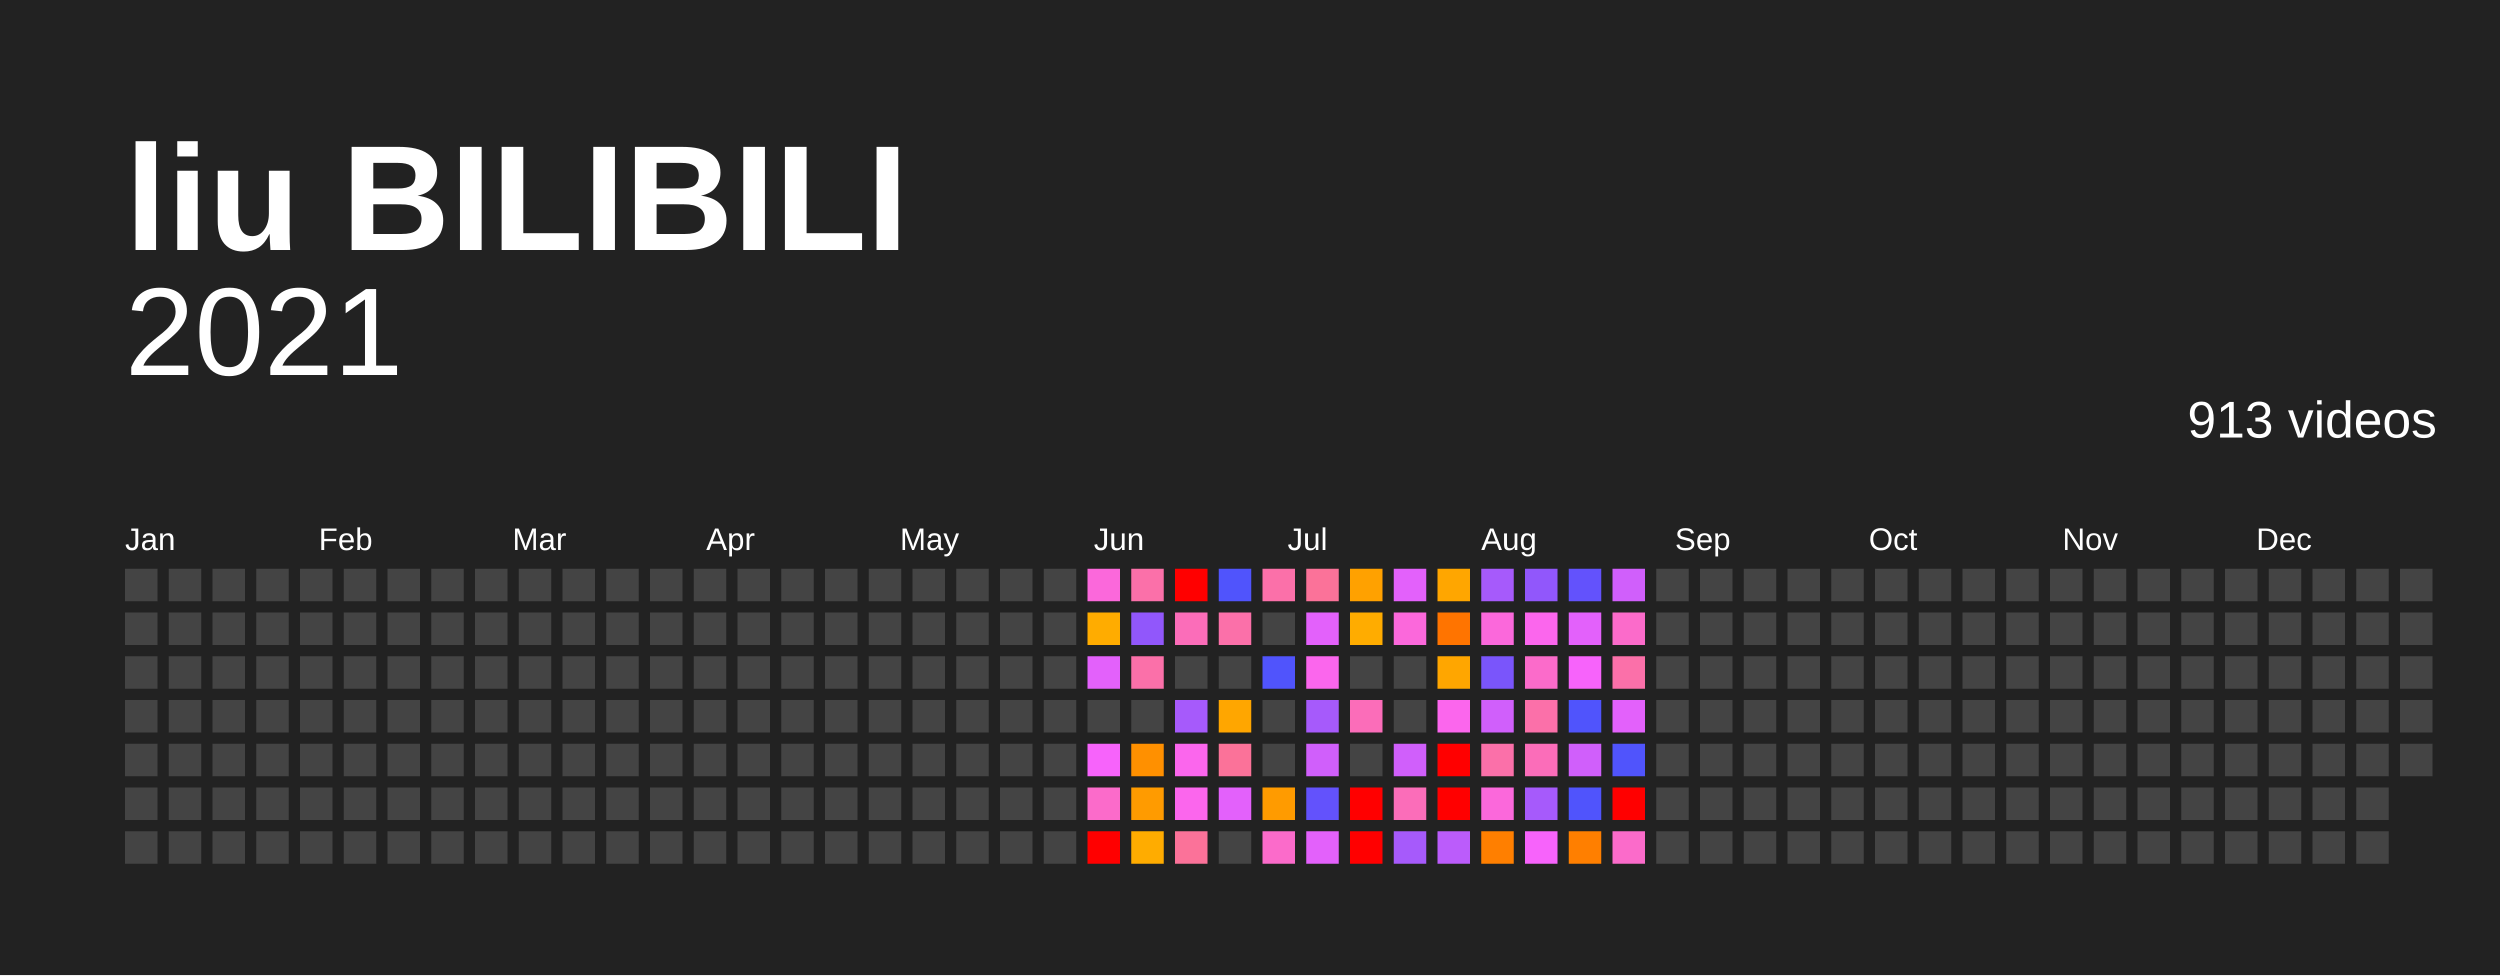
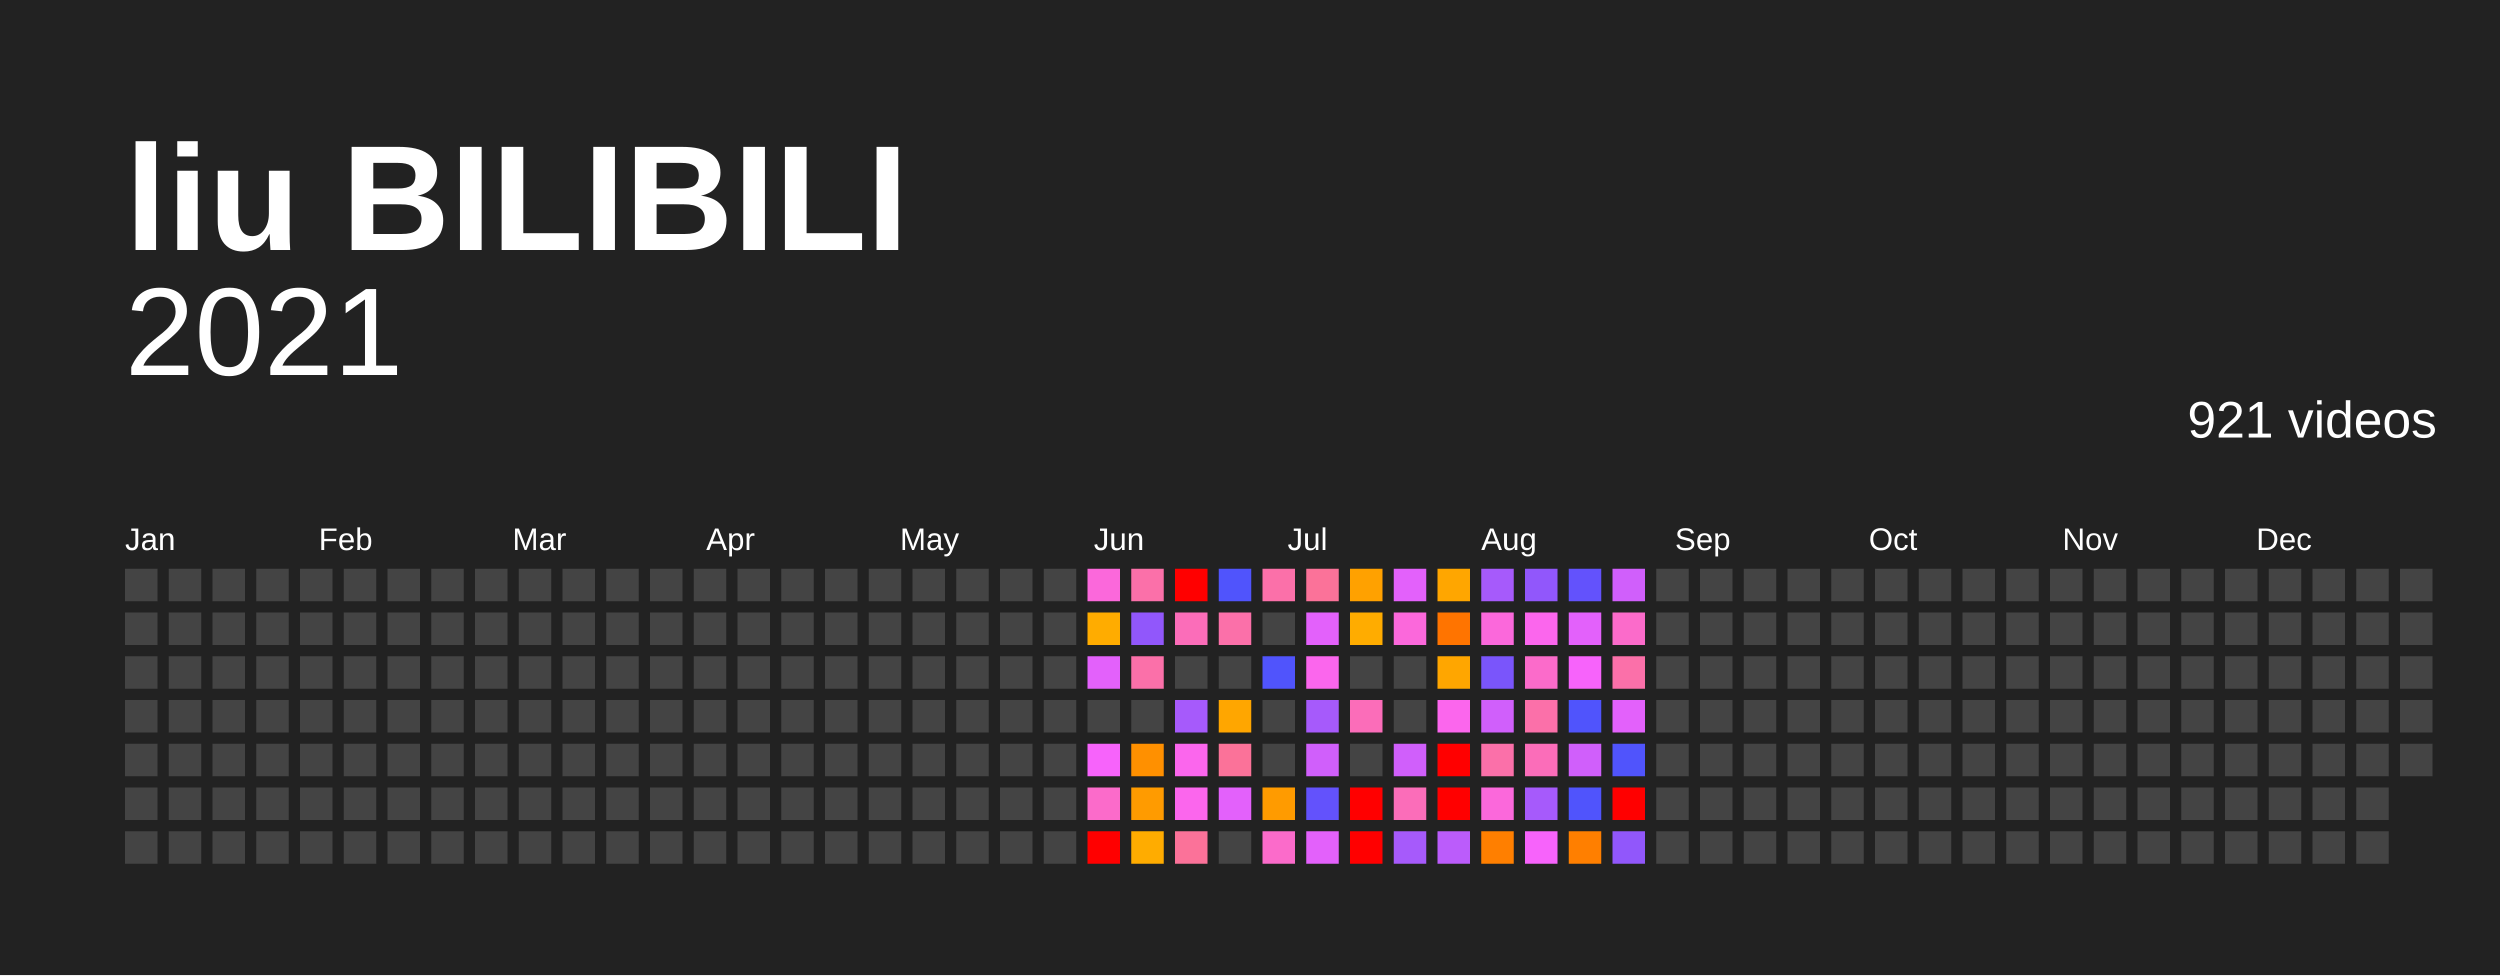
<svg xmlns="http://www.w3.org/2000/svg" baseProfile="full" height="78mm" version="1.1" viewBox="0,0,200,78" width="200mm">
  <defs />
  <rect fill="#222222" height="78" width="200" x="0" y="0" />
  <text fill="#FFFFFF" style="font-size:12px; font-family:Arial; font-weight:bold;" x="10" y="20">liu BILIBILI</text>
  <text alignment-baseline="hanging" fill="#FFFFFF" style="font-size:10.0px; font-family:Arial;" x="10" y="30">2021</text>
-   <text alignment-baseline="hanging" fill="#FFFFFF" style="font-size:4.125px; font-family:Arial;" x="175" y="35">913 videos</text>
+   <text alignment-baseline="hanging" fill="#FFFFFF" style="font-size:4.125px; font-family:Arial;" x="175" y="35">921 videos</text>
  <text fill="#FFFFFF" style="font-size:2.5px; font-family:Arial" x="10.0" y="44">Jan</text>
  <text fill="#FFFFFF" style="font-size:2.5px; font-family:Arial" x="25.5" y="44">Feb</text>
  <text fill="#FFFFFF" style="font-size:2.5px; font-family:Arial" x="41.0" y="44">Mar</text>
  <text fill="#FFFFFF" style="font-size:2.5px; font-family:Arial" x="56.5" y="44">Apr</text>
  <text fill="#FFFFFF" style="font-size:2.5px; font-family:Arial" x="72.0" y="44">May</text>
  <text fill="#FFFFFF" style="font-size:2.5px; font-family:Arial" x="87.5" y="44">Jun</text>
  <text fill="#FFFFFF" style="font-size:2.5px; font-family:Arial" x="103.0" y="44">Jul</text>
  <text fill="#FFFFFF" style="font-size:2.5px; font-family:Arial" x="118.5" y="44">Aug</text>
  <text fill="#FFFFFF" style="font-size:2.5px; font-family:Arial" x="134.0" y="44">Sep</text>
  <text fill="#FFFFFF" style="font-size:2.5px; font-family:Arial" x="149.5" y="44">Oct</text>
  <text fill="#FFFFFF" style="font-size:2.5px; font-family:Arial" x="165.0" y="44">Nov</text>
  <text fill="#FFFFFF" style="font-size:2.5px; font-family:Arial" x="180.5" y="44">Dec</text>
  <rect fill="#444444" height="2.6" width="2.6" x="10.0" y="45.5" />
  <rect fill="#444444" height="2.6" width="2.6" x="10.0" y="49.0" />
  <rect fill="#444444" height="2.6" width="2.6" x="10.0" y="52.5" />
  <rect fill="#444444" height="2.6" width="2.6" x="10.0" y="56.0" />
  <rect fill="#444444" height="2.6" width="2.6" x="10.0" y="59.5" />
  <rect fill="#444444" height="2.6" width="2.6" x="10.0" y="63.0" />
  <rect fill="#444444" height="2.6" width="2.6" x="10.0" y="66.5" />
  <rect fill="#444444" height="2.6" width="2.6" x="13.5" y="45.5" />
  <rect fill="#444444" height="2.6" width="2.6" x="13.5" y="49.0" />
  <rect fill="#444444" height="2.6" width="2.6" x="13.5" y="52.5" />
  <rect fill="#444444" height="2.6" width="2.6" x="13.5" y="56.0" />
  <rect fill="#444444" height="2.6" width="2.6" x="13.5" y="59.5" />
  <rect fill="#444444" height="2.6" width="2.6" x="13.5" y="63.0" />
  <rect fill="#444444" height="2.6" width="2.6" x="13.5" y="66.5" />
  <rect fill="#444444" height="2.6" width="2.6" x="17.0" y="45.5" />
  <rect fill="#444444" height="2.6" width="2.6" x="17.0" y="49.0" />
  <rect fill="#444444" height="2.6" width="2.6" x="17.0" y="52.5" />
  <rect fill="#444444" height="2.6" width="2.6" x="17.0" y="56.0" />
  <rect fill="#444444" height="2.6" width="2.6" x="17.0" y="59.5" />
  <rect fill="#444444" height="2.6" width="2.6" x="17.0" y="63.0" />
  <rect fill="#444444" height="2.6" width="2.6" x="17.0" y="66.5" />
  <rect fill="#444444" height="2.6" width="2.6" x="20.5" y="45.5" />
  <rect fill="#444444" height="2.6" width="2.6" x="20.5" y="49.0" />
  <rect fill="#444444" height="2.6" width="2.6" x="20.5" y="52.5" />
  <rect fill="#444444" height="2.6" width="2.6" x="20.5" y="56.0" />
  <rect fill="#444444" height="2.6" width="2.6" x="20.5" y="59.5" />
  <rect fill="#444444" height="2.6" width="2.6" x="20.5" y="63.0" />
  <rect fill="#444444" height="2.6" width="2.6" x="20.5" y="66.5" />
  <rect fill="#444444" height="2.6" width="2.6" x="24.0" y="45.5" />
  <rect fill="#444444" height="2.6" width="2.6" x="24.0" y="49.0" />
  <rect fill="#444444" height="2.6" width="2.6" x="24.0" y="52.5" />
  <rect fill="#444444" height="2.6" width="2.6" x="24.0" y="56.0" />
  <rect fill="#444444" height="2.6" width="2.6" x="24.0" y="59.5" />
  <rect fill="#444444" height="2.6" width="2.6" x="24.0" y="63.0" />
  <rect fill="#444444" height="2.6" width="2.6" x="24.0" y="66.5" />
  <rect fill="#444444" height="2.6" width="2.6" x="27.5" y="45.5" />
  <rect fill="#444444" height="2.6" width="2.6" x="27.5" y="49.0" />
  <rect fill="#444444" height="2.6" width="2.6" x="27.5" y="52.5" />
  <rect fill="#444444" height="2.6" width="2.6" x="27.5" y="56.0" />
  <rect fill="#444444" height="2.6" width="2.6" x="27.5" y="59.5" />
  <rect fill="#444444" height="2.6" width="2.6" x="27.5" y="63.0" />
  <rect fill="#444444" height="2.6" width="2.6" x="27.5" y="66.5" />
  <rect fill="#444444" height="2.6" width="2.6" x="31.0" y="45.5" />
  <rect fill="#444444" height="2.6" width="2.6" x="31.0" y="49.0" />
  <rect fill="#444444" height="2.6" width="2.6" x="31.0" y="52.5" />
  <rect fill="#444444" height="2.6" width="2.6" x="31.0" y="56.0" />
  <rect fill="#444444" height="2.6" width="2.6" x="31.0" y="59.5" />
  <rect fill="#444444" height="2.6" width="2.6" x="31.0" y="63.0" />
  <rect fill="#444444" height="2.6" width="2.6" x="31.0" y="66.5" />
  <rect fill="#444444" height="2.6" width="2.6" x="34.5" y="45.5" />
  <rect fill="#444444" height="2.6" width="2.6" x="34.5" y="49.0" />
  <rect fill="#444444" height="2.6" width="2.6" x="34.5" y="52.5" />
  <rect fill="#444444" height="2.6" width="2.6" x="34.5" y="56.0" />
  <rect fill="#444444" height="2.6" width="2.6" x="34.5" y="59.5" />
  <rect fill="#444444" height="2.6" width="2.6" x="34.5" y="63.0" />
  <rect fill="#444444" height="2.6" width="2.6" x="34.5" y="66.5" />
  <rect fill="#444444" height="2.6" width="2.6" x="38.0" y="45.5" />
  <rect fill="#444444" height="2.6" width="2.6" x="38.0" y="49.0" />
  <rect fill="#444444" height="2.6" width="2.6" x="38.0" y="52.5" />
  <rect fill="#444444" height="2.6" width="2.6" x="38.0" y="56.0" />
  <rect fill="#444444" height="2.6" width="2.6" x="38.0" y="59.5" />
  <rect fill="#444444" height="2.6" width="2.6" x="38.0" y="63.0" />
  <rect fill="#444444" height="2.6" width="2.6" x="38.0" y="66.5" />
  <rect fill="#444444" height="2.6" width="2.6" x="41.5" y="45.5" />
  <rect fill="#444444" height="2.6" width="2.6" x="41.5" y="49.0" />
  <rect fill="#444444" height="2.6" width="2.6" x="41.5" y="52.5" />
  <rect fill="#444444" height="2.6" width="2.6" x="41.5" y="56.0" />
  <rect fill="#444444" height="2.6" width="2.6" x="41.5" y="59.5" />
  <rect fill="#444444" height="2.6" width="2.6" x="41.5" y="63.0" />
  <rect fill="#444444" height="2.6" width="2.6" x="41.5" y="66.5" />
  <rect fill="#444444" height="2.6" width="2.6" x="45.0" y="45.5" />
  <rect fill="#444444" height="2.6" width="2.6" x="45.0" y="49.0" />
  <rect fill="#444444" height="2.6" width="2.6" x="45.0" y="52.5" />
  <rect fill="#444444" height="2.6" width="2.6" x="45.0" y="56.0" />
  <rect fill="#444444" height="2.6" width="2.6" x="45.0" y="59.5" />
  <rect fill="#444444" height="2.6" width="2.6" x="45.0" y="63.0" />
  <rect fill="#444444" height="2.6" width="2.6" x="45.0" y="66.5" />
  <rect fill="#444444" height="2.6" width="2.6" x="48.5" y="45.5" />
  <rect fill="#444444" height="2.6" width="2.6" x="48.5" y="49.0" />
  <rect fill="#444444" height="2.6" width="2.6" x="48.5" y="52.5" />
  <rect fill="#444444" height="2.6" width="2.6" x="48.5" y="56.0" />
  <rect fill="#444444" height="2.6" width="2.6" x="48.5" y="59.5" />
  <rect fill="#444444" height="2.6" width="2.6" x="48.5" y="63.0" />
  <rect fill="#444444" height="2.6" width="2.6" x="48.5" y="66.5" />
  <rect fill="#444444" height="2.6" width="2.6" x="52.0" y="45.5" />
  <rect fill="#444444" height="2.6" width="2.6" x="52.0" y="49.0" />
  <rect fill="#444444" height="2.6" width="2.6" x="52.0" y="52.5" />
  <rect fill="#444444" height="2.6" width="2.6" x="52.0" y="56.0" />
  <rect fill="#444444" height="2.6" width="2.6" x="52.0" y="59.5" />
  <rect fill="#444444" height="2.6" width="2.6" x="52.0" y="63.0" />
  <rect fill="#444444" height="2.6" width="2.6" x="52.0" y="66.5" />
  <rect fill="#444444" height="2.6" width="2.6" x="55.5" y="45.5" />
  <rect fill="#444444" height="2.6" width="2.6" x="55.5" y="49.0" />
  <rect fill="#444444" height="2.6" width="2.6" x="55.5" y="52.5" />
  <rect fill="#444444" height="2.6" width="2.6" x="55.5" y="56.0" />
  <rect fill="#444444" height="2.6" width="2.6" x="55.5" y="59.5" />
  <rect fill="#444444" height="2.6" width="2.6" x="55.5" y="63.0" />
  <rect fill="#444444" height="2.6" width="2.6" x="55.5" y="66.5" />
  <rect fill="#444444" height="2.6" width="2.6" x="59.0" y="45.5" />
  <rect fill="#444444" height="2.6" width="2.6" x="59.0" y="49.0" />
  <rect fill="#444444" height="2.6" width="2.6" x="59.0" y="52.5" />
  <rect fill="#444444" height="2.6" width="2.6" x="59.0" y="56.0" />
  <rect fill="#444444" height="2.6" width="2.6" x="59.0" y="59.5" />
  <rect fill="#444444" height="2.6" width="2.6" x="59.0" y="63.0" />
  <rect fill="#444444" height="2.6" width="2.6" x="59.0" y="66.5" />
  <rect fill="#444444" height="2.6" width="2.6" x="62.5" y="45.5" />
  <rect fill="#444444" height="2.6" width="2.6" x="62.5" y="49.0" />
  <rect fill="#444444" height="2.6" width="2.6" x="62.5" y="52.5" />
  <rect fill="#444444" height="2.6" width="2.6" x="62.5" y="56.0" />
  <rect fill="#444444" height="2.6" width="2.6" x="62.5" y="59.5" />
  <rect fill="#444444" height="2.6" width="2.6" x="62.5" y="63.0" />
  <rect fill="#444444" height="2.6" width="2.6" x="62.5" y="66.5" />
  <rect fill="#444444" height="2.6" width="2.6" x="66.0" y="45.5" />
  <rect fill="#444444" height="2.6" width="2.6" x="66.0" y="49.0" />
  <rect fill="#444444" height="2.6" width="2.6" x="66.0" y="52.5" />
  <rect fill="#444444" height="2.6" width="2.6" x="66.0" y="56.0" />
  <rect fill="#444444" height="2.6" width="2.6" x="66.0" y="59.5" />
  <rect fill="#444444" height="2.6" width="2.6" x="66.0" y="63.0" />
  <rect fill="#444444" height="2.6" width="2.6" x="66.0" y="66.5" />
  <rect fill="#444444" height="2.6" width="2.6" x="69.5" y="45.5" />
  <rect fill="#444444" height="2.6" width="2.6" x="69.5" y="49.0" />
  <rect fill="#444444" height="2.6" width="2.6" x="69.5" y="52.5" />
  <rect fill="#444444" height="2.6" width="2.6" x="69.5" y="56.0" />
  <rect fill="#444444" height="2.6" width="2.6" x="69.5" y="59.5" />
  <rect fill="#444444" height="2.6" width="2.6" x="69.5" y="63.0" />
  <rect fill="#444444" height="2.6" width="2.6" x="69.5" y="66.5" />
  <rect fill="#444444" height="2.6" width="2.6" x="73.0" y="45.5" />
  <rect fill="#444444" height="2.6" width="2.6" x="73.0" y="49.0" />
  <rect fill="#444444" height="2.6" width="2.6" x="73.0" y="52.5" />
  <rect fill="#444444" height="2.6" width="2.6" x="73.0" y="56.0" />
  <rect fill="#444444" height="2.6" width="2.6" x="73.0" y="59.5" />
  <rect fill="#444444" height="2.6" width="2.6" x="73.0" y="63.0" />
  <rect fill="#444444" height="2.6" width="2.6" x="73.0" y="66.5" />
  <rect fill="#444444" height="2.6" width="2.6" x="76.5" y="45.5" />
  <rect fill="#444444" height="2.6" width="2.6" x="76.5" y="49.0" />
  <rect fill="#444444" height="2.6" width="2.6" x="76.5" y="52.5" />
  <rect fill="#444444" height="2.6" width="2.6" x="76.5" y="56.0" />
  <rect fill="#444444" height="2.6" width="2.6" x="76.5" y="59.5" />
  <rect fill="#444444" height="2.6" width="2.6" x="76.5" y="63.0" />
  <rect fill="#444444" height="2.6" width="2.6" x="76.5" y="66.5" />
  <rect fill="#444444" height="2.6" width="2.6" x="80.0" y="45.5" />
  <rect fill="#444444" height="2.6" width="2.6" x="80.0" y="49.0" />
  <rect fill="#444444" height="2.6" width="2.6" x="80.0" y="52.5" />
  <rect fill="#444444" height="2.6" width="2.6" x="80.0" y="56.0" />
  <rect fill="#444444" height="2.6" width="2.6" x="80.0" y="59.5" />
  <rect fill="#444444" height="2.6" width="2.6" x="80.0" y="63.0" />
  <rect fill="#444444" height="2.6" width="2.6" x="80.0" y="66.5" />
  <rect fill="#444444" height="2.6" width="2.6" x="83.5" y="45.5" />
  <rect fill="#444444" height="2.6" width="2.6" x="83.5" y="49.0" />
  <rect fill="#444444" height="2.6" width="2.6" x="83.5" y="52.5" />
  <rect fill="#444444" height="2.6" width="2.6" x="83.5" y="56.0" />
  <rect fill="#444444" height="2.6" width="2.6" x="83.5" y="59.5" />
  <rect fill="#444444" height="2.6" width="2.6" x="83.5" y="63.0" />
  <rect fill="#444444" height="2.6" width="2.6" x="83.5" y="66.5" />
  <rect fill="#fb68db" height="2.6" width="2.6" x="87.0" y="45.5" />
  <rect fill="#ffac00" height="2.6" width="2.6" x="87.0" y="49.0" />
  <rect fill="#e361fb" height="2.6" width="2.6" x="87.0" y="52.5" />
  <rect fill="#444444" height="2.6" width="2.6" x="87.0" y="56.0" />
  <rect fill="#f763fb" height="2.6" width="2.6" x="87.0" y="59.5" />
  <rect fill="#fb6bca" height="2.6" width="2.6" x="87.0" y="63.0" />
  <rect fill="red" height="2.6" width="2.6" x="87.0" y="66.5" />
  <rect fill="#fb70a9" height="2.6" width="2.6" x="90.5" y="45.5" />
  <rect fill="#9157fb" height="2.6" width="2.6" x="90.5" y="49.0" />
  <rect fill="#fb70a9" height="2.6" width="2.6" x="90.5" y="52.5" />
  <rect fill="#444444" height="2.6" width="2.6" x="90.5" y="56.0" />
  <rect fill="#ff9000" height="2.6" width="2.6" x="90.5" y="59.5" />
  <rect fill="#ff9b00" height="2.6" width="2.6" x="90.5" y="63.0" />
  <rect fill="#ffac00" height="2.6" width="2.6" x="90.5" y="66.5" />
  <rect fill="red" height="2.6" width="2.6" x="94.0" y="45.5" />
  <rect fill="#fb6db9" height="2.6" width="2.6" x="94.0" y="49.0" />
  <rect fill="#444444" height="2.6" width="2.6" x="94.0" y="52.5" />
  <rect fill="#a65afb" height="2.6" width="2.6" x="94.0" y="56.0" />
  <rect fill="#fb66ed" height="2.6" width="2.6" x="94.0" y="59.5" />
  <rect fill="#fb66ed" height="2.6" width="2.6" x="94.0" y="63.0" />
  <rect fill="#fb7299" height="2.6" width="2.6" x="94.0" y="66.5" />
  <rect fill="#5054fc" height="2.6" width="2.6" x="97.5" y="45.5" />
  <rect fill="#fb70a9" height="2.6" width="2.6" x="97.5" y="49.0" />
  <rect fill="#444444" height="2.6" width="2.6" x="97.5" y="52.5" />
  <rect fill="#ffa600" height="2.6" width="2.6" x="97.5" y="56.0" />
  <rect fill="#fb7299" height="2.6" width="2.6" x="97.5" y="59.5" />
  <rect fill="#e361fb" height="2.6" width="2.6" x="97.5" y="63.0" />
  <rect fill="#444444" height="2.6" width="2.6" x="97.5" y="66.5" />
  <rect fill="#fb70a9" height="2.6" width="2.6" x="101.0" y="45.5" />
  <rect fill="#444444" height="2.6" width="2.6" x="101.0" y="49.0" />
  <rect fill="#5054fc" height="2.6" width="2.6" x="101.0" y="52.5" />
  <rect fill="#444444" height="2.6" width="2.6" x="101.0" y="56.0" />
  <rect fill="#444444" height="2.6" width="2.6" x="101.0" y="59.5" />
  <rect fill="#ff9b00" height="2.6" width="2.6" x="101.0" y="63.0" />
  <rect fill="#fb6bca" height="2.6" width="2.6" x="101.0" y="66.5" />
  <rect fill="#fb7299" height="2.6" width="2.6" x="104.5" y="45.5" />
  <rect fill="#e361fb" height="2.6" width="2.6" x="104.5" y="49.0" />
  <rect fill="#fb66ed" height="2.6" width="2.6" x="104.5" y="52.5" />
  <rect fill="#a65afb" height="2.6" width="2.6" x="104.5" y="56.0" />
  <rect fill="#d05ffb" height="2.6" width="2.6" x="104.5" y="59.5" />
  <rect fill="#6352fc" height="2.6" width="2.6" x="104.5" y="63.0" />
  <rect fill="#e361fb" height="2.6" width="2.6" x="104.5" y="66.5" />
  <rect fill="#ffa100" height="2.6" width="2.6" x="108.0" y="45.5" />
  <rect fill="#ffac00" height="2.6" width="2.6" x="108.0" y="49.0" />
  <rect fill="#444444" height="2.6" width="2.6" x="108.0" y="52.5" />
  <rect fill="#fb6db9" height="2.6" width="2.6" x="108.0" y="56.0" />
  <rect fill="#444444" height="2.6" width="2.6" x="108.0" y="59.5" />
  <rect fill="red" height="2.6" width="2.6" x="108.0" y="63.0" />
  <rect fill="red" height="2.6" width="2.6" x="108.0" y="66.5" />
  <rect fill="#e361fb" height="2.6" width="2.6" x="111.5" y="45.5" />
  <rect fill="#fb68db" height="2.6" width="2.6" x="111.5" y="49.0" />
  <rect fill="#444444" height="2.6" width="2.6" x="111.5" y="52.5" />
  <rect fill="#444444" height="2.6" width="2.6" x="111.5" y="56.0" />
  <rect fill="#d05ffb" height="2.6" width="2.6" x="111.5" y="59.5" />
  <rect fill="#fb6db9" height="2.6" width="2.6" x="111.5" y="63.0" />
  <rect fill="#a65afb" height="2.6" width="2.6" x="111.5" y="66.5" />
  <rect fill="#ffa600" height="2.6" width="2.6" x="115.0" y="45.5" />
  <rect fill="#ff7400" height="2.6" width="2.6" x="115.0" y="49.0" />
  <rect fill="#ffa600" height="2.6" width="2.6" x="115.0" y="52.5" />
  <rect fill="#fb66ed" height="2.6" width="2.6" x="115.0" y="56.0" />
  <rect fill="red" height="2.6" width="2.6" x="115.0" y="59.5" />
  <rect fill="red" height="2.6" width="2.6" x="115.0" y="63.0" />
  <rect fill="#bb5cfb" height="2.6" width="2.6" x="115.0" y="66.5" />
  <rect fill="#a65afb" height="2.6" width="2.6" x="118.5" y="45.5" />
  <rect fill="#fb68db" height="2.6" width="2.6" x="118.5" y="49.0" />
  <rect fill="#7a55fb" height="2.6" width="2.6" x="118.5" y="52.5" />
  <rect fill="#d05ffb" height="2.6" width="2.6" x="118.5" y="56.0" />
  <rect fill="#fb70a9" height="2.6" width="2.6" x="118.5" y="59.5" />
  <rect fill="#fb68db" height="2.6" width="2.6" x="118.5" y="63.0" />
  <rect fill="#ff7f00" height="2.6" width="2.6" x="118.5" y="66.5" />
  <rect fill="#9157fb" height="2.6" width="2.6" x="122.0" y="45.5" />
  <rect fill="#fb66ed" height="2.6" width="2.6" x="122.0" y="49.0" />
  <rect fill="#fb6bca" height="2.6" width="2.6" x="122.0" y="52.5" />
  <rect fill="#fb70a9" height="2.6" width="2.6" x="122.0" y="56.0" />
  <rect fill="#fb6db9" height="2.6" width="2.6" x="122.0" y="59.5" />
  <rect fill="#a65afb" height="2.6" width="2.6" x="122.0" y="63.0" />
  <rect fill="#f763fb" height="2.6" width="2.6" x="122.0" y="66.5" />
  <rect fill="#6352fc" height="2.6" width="2.6" x="125.5" y="45.5" />
  <rect fill="#e361fb" height="2.6" width="2.6" x="125.5" y="49.0" />
  <rect fill="#f763fb" height="2.6" width="2.6" x="125.5" y="52.5" />
  <rect fill="#5054fc" height="2.6" width="2.6" x="125.5" y="56.0" />
  <rect fill="#d05ffb" height="2.6" width="2.6" x="125.5" y="59.5" />
  <rect fill="#5054fc" height="2.6" width="2.6" x="125.5" y="63.0" />
  <rect fill="#ff7f00" height="2.6" width="2.6" x="125.5" y="66.5" />
  <rect fill="#d05ffb" height="2.6" width="2.6" x="129.0" y="45.5" />
  <rect fill="#fb6bca" height="2.6" width="2.6" x="129.0" y="49.0" />
  <rect fill="#fb70a9" height="2.6" width="2.6" x="129.0" y="52.5" />
  <rect fill="#e361fb" height="2.6" width="2.6" x="129.0" y="56.0" />
  <rect fill="#5054fc" height="2.6" width="2.6" x="129.0" y="59.5" />
  <rect fill="red" height="2.6" width="2.6" x="129.0" y="63.0" />
-   <rect fill="#fb6bca" height="2.6" width="2.6" x="129.0" y="66.5" />
+   <rect fill="#9157fb" height="2.6" width="2.6" x="129.0" y="66.5" />
  <rect fill="#444444" height="2.6" width="2.6" x="132.5" y="45.5" />
  <rect fill="#444444" height="2.6" width="2.6" x="132.5" y="49.0" />
  <rect fill="#444444" height="2.6" width="2.6" x="132.5" y="52.5" />
  <rect fill="#444444" height="2.6" width="2.6" x="132.5" y="56.0" />
  <rect fill="#444444" height="2.6" width="2.6" x="132.5" y="59.5" />
  <rect fill="#444444" height="2.6" width="2.6" x="132.5" y="63.0" />
  <rect fill="#444444" height="2.6" width="2.6" x="132.5" y="66.5" />
  <rect fill="#444444" height="2.6" width="2.6" x="136.0" y="45.5" />
  <rect fill="#444444" height="2.6" width="2.6" x="136.0" y="49.0" />
  <rect fill="#444444" height="2.6" width="2.6" x="136.0" y="52.5" />
  <rect fill="#444444" height="2.6" width="2.6" x="136.0" y="56.0" />
  <rect fill="#444444" height="2.6" width="2.6" x="136.0" y="59.5" />
  <rect fill="#444444" height="2.6" width="2.6" x="136.0" y="63.0" />
  <rect fill="#444444" height="2.6" width="2.6" x="136.0" y="66.5" />
  <rect fill="#444444" height="2.6" width="2.6" x="139.5" y="45.5" />
  <rect fill="#444444" height="2.6" width="2.6" x="139.5" y="49.0" />
  <rect fill="#444444" height="2.6" width="2.6" x="139.5" y="52.5" />
  <rect fill="#444444" height="2.6" width="2.6" x="139.5" y="56.0" />
  <rect fill="#444444" height="2.6" width="2.6" x="139.5" y="59.5" />
  <rect fill="#444444" height="2.6" width="2.6" x="139.5" y="63.0" />
  <rect fill="#444444" height="2.6" width="2.6" x="139.5" y="66.5" />
  <rect fill="#444444" height="2.6" width="2.6" x="143.0" y="45.5" />
  <rect fill="#444444" height="2.6" width="2.6" x="143.0" y="49.0" />
  <rect fill="#444444" height="2.6" width="2.6" x="143.0" y="52.5" />
  <rect fill="#444444" height="2.6" width="2.6" x="143.0" y="56.0" />
  <rect fill="#444444" height="2.6" width="2.6" x="143.0" y="59.5" />
  <rect fill="#444444" height="2.6" width="2.6" x="143.0" y="63.0" />
  <rect fill="#444444" height="2.6" width="2.6" x="143.0" y="66.5" />
  <rect fill="#444444" height="2.6" width="2.6" x="146.5" y="45.5" />
  <rect fill="#444444" height="2.6" width="2.6" x="146.5" y="49.0" />
  <rect fill="#444444" height="2.6" width="2.6" x="146.5" y="52.5" />
  <rect fill="#444444" height="2.6" width="2.6" x="146.5" y="56.0" />
  <rect fill="#444444" height="2.6" width="2.6" x="146.5" y="59.5" />
  <rect fill="#444444" height="2.6" width="2.6" x="146.5" y="63.0" />
  <rect fill="#444444" height="2.6" width="2.6" x="146.5" y="66.5" />
  <rect fill="#444444" height="2.6" width="2.6" x="150.0" y="45.5" />
  <rect fill="#444444" height="2.6" width="2.6" x="150.0" y="49.0" />
  <rect fill="#444444" height="2.6" width="2.6" x="150.0" y="52.5" />
  <rect fill="#444444" height="2.6" width="2.6" x="150.0" y="56.0" />
  <rect fill="#444444" height="2.6" width="2.6" x="150.0" y="59.5" />
  <rect fill="#444444" height="2.6" width="2.6" x="150.0" y="63.0" />
  <rect fill="#444444" height="2.6" width="2.6" x="150.0" y="66.5" />
  <rect fill="#444444" height="2.6" width="2.6" x="153.5" y="45.5" />
  <rect fill="#444444" height="2.6" width="2.6" x="153.5" y="49.0" />
  <rect fill="#444444" height="2.6" width="2.6" x="153.5" y="52.5" />
  <rect fill="#444444" height="2.6" width="2.6" x="153.5" y="56.0" />
  <rect fill="#444444" height="2.6" width="2.6" x="153.5" y="59.5" />
  <rect fill="#444444" height="2.6" width="2.6" x="153.5" y="63.0" />
  <rect fill="#444444" height="2.6" width="2.6" x="153.5" y="66.5" />
  <rect fill="#444444" height="2.6" width="2.6" x="157.0" y="45.5" />
  <rect fill="#444444" height="2.6" width="2.6" x="157.0" y="49.0" />
  <rect fill="#444444" height="2.6" width="2.6" x="157.0" y="52.5" />
  <rect fill="#444444" height="2.6" width="2.6" x="157.0" y="56.0" />
  <rect fill="#444444" height="2.6" width="2.6" x="157.0" y="59.5" />
  <rect fill="#444444" height="2.6" width="2.6" x="157.0" y="63.0" />
  <rect fill="#444444" height="2.6" width="2.6" x="157.0" y="66.5" />
  <rect fill="#444444" height="2.6" width="2.6" x="160.5" y="45.5" />
  <rect fill="#444444" height="2.6" width="2.6" x="160.5" y="49.0" />
  <rect fill="#444444" height="2.6" width="2.6" x="160.5" y="52.5" />
  <rect fill="#444444" height="2.6" width="2.6" x="160.5" y="56.0" />
  <rect fill="#444444" height="2.6" width="2.6" x="160.5" y="59.5" />
  <rect fill="#444444" height="2.6" width="2.6" x="160.5" y="63.0" />
  <rect fill="#444444" height="2.6" width="2.6" x="160.5" y="66.5" />
  <rect fill="#444444" height="2.6" width="2.6" x="164.0" y="45.5" />
  <rect fill="#444444" height="2.6" width="2.6" x="164.0" y="49.0" />
  <rect fill="#444444" height="2.6" width="2.6" x="164.0" y="52.5" />
  <rect fill="#444444" height="2.6" width="2.6" x="164.0" y="56.0" />
  <rect fill="#444444" height="2.6" width="2.6" x="164.0" y="59.5" />
  <rect fill="#444444" height="2.6" width="2.6" x="164.0" y="63.0" />
  <rect fill="#444444" height="2.6" width="2.6" x="164.0" y="66.5" />
  <rect fill="#444444" height="2.6" width="2.6" x="167.5" y="45.5" />
  <rect fill="#444444" height="2.6" width="2.6" x="167.5" y="49.0" />
  <rect fill="#444444" height="2.6" width="2.6" x="167.5" y="52.5" />
  <rect fill="#444444" height="2.6" width="2.6" x="167.5" y="56.0" />
  <rect fill="#444444" height="2.6" width="2.6" x="167.5" y="59.5" />
  <rect fill="#444444" height="2.6" width="2.6" x="167.5" y="63.0" />
  <rect fill="#444444" height="2.6" width="2.6" x="167.5" y="66.5" />
  <rect fill="#444444" height="2.6" width="2.6" x="171.0" y="45.5" />
  <rect fill="#444444" height="2.6" width="2.6" x="171.0" y="49.0" />
  <rect fill="#444444" height="2.6" width="2.6" x="171.0" y="52.5" />
  <rect fill="#444444" height="2.6" width="2.6" x="171.0" y="56.0" />
  <rect fill="#444444" height="2.6" width="2.6" x="171.0" y="59.5" />
  <rect fill="#444444" height="2.6" width="2.6" x="171.0" y="63.0" />
  <rect fill="#444444" height="2.6" width="2.6" x="171.0" y="66.5" />
  <rect fill="#444444" height="2.6" width="2.6" x="174.5" y="45.5" />
  <rect fill="#444444" height="2.6" width="2.6" x="174.5" y="49.0" />
  <rect fill="#444444" height="2.6" width="2.6" x="174.5" y="52.5" />
  <rect fill="#444444" height="2.6" width="2.6" x="174.5" y="56.0" />
  <rect fill="#444444" height="2.6" width="2.6" x="174.5" y="59.5" />
  <rect fill="#444444" height="2.6" width="2.6" x="174.5" y="63.0" />
  <rect fill="#444444" height="2.6" width="2.6" x="174.5" y="66.5" />
  <rect fill="#444444" height="2.6" width="2.6" x="178.0" y="45.5" />
  <rect fill="#444444" height="2.6" width="2.6" x="178.0" y="49.0" />
  <rect fill="#444444" height="2.6" width="2.6" x="178.0" y="52.5" />
  <rect fill="#444444" height="2.6" width="2.6" x="178.0" y="56.0" />
  <rect fill="#444444" height="2.6" width="2.6" x="178.0" y="59.5" />
  <rect fill="#444444" height="2.6" width="2.6" x="178.0" y="63.0" />
  <rect fill="#444444" height="2.6" width="2.6" x="178.0" y="66.5" />
  <rect fill="#444444" height="2.6" width="2.6" x="181.5" y="45.5" />
  <rect fill="#444444" height="2.6" width="2.6" x="181.5" y="49.0" />
  <rect fill="#444444" height="2.6" width="2.6" x="181.5" y="52.5" />
  <rect fill="#444444" height="2.6" width="2.6" x="181.5" y="56.0" />
  <rect fill="#444444" height="2.6" width="2.6" x="181.5" y="59.5" />
  <rect fill="#444444" height="2.6" width="2.6" x="181.5" y="63.0" />
  <rect fill="#444444" height="2.6" width="2.6" x="181.5" y="66.5" />
  <rect fill="#444444" height="2.6" width="2.6" x="185.0" y="45.5" />
  <rect fill="#444444" height="2.6" width="2.6" x="185.0" y="49.0" />
  <rect fill="#444444" height="2.6" width="2.6" x="185.0" y="52.5" />
  <rect fill="#444444" height="2.6" width="2.6" x="185.0" y="56.0" />
  <rect fill="#444444" height="2.6" width="2.6" x="185.0" y="59.5" />
  <rect fill="#444444" height="2.6" width="2.6" x="185.0" y="63.0" />
  <rect fill="#444444" height="2.6" width="2.6" x="185.0" y="66.5" />
  <rect fill="#444444" height="2.6" width="2.6" x="188.5" y="45.5" />
  <rect fill="#444444" height="2.6" width="2.6" x="188.5" y="49.0" />
  <rect fill="#444444" height="2.6" width="2.6" x="188.5" y="52.5" />
  <rect fill="#444444" height="2.6" width="2.6" x="188.5" y="56.0" />
  <rect fill="#444444" height="2.6" width="2.6" x="188.5" y="59.5" />
  <rect fill="#444444" height="2.6" width="2.6" x="188.5" y="63.0" />
  <rect fill="#444444" height="2.6" width="2.6" x="188.5" y="66.5" />
  <rect fill="#444444" height="2.6" width="2.6" x="192.0" y="45.5" />
  <rect fill="#444444" height="2.6" width="2.6" x="192.0" y="49.0" />
  <rect fill="#444444" height="2.6" width="2.6" x="192.0" y="52.5" />
  <rect fill="#444444" height="2.6" width="2.6" x="192.0" y="56.0" />
  <rect fill="#444444" height="2.6" width="2.6" x="192.0" y="59.5" />
</svg>
